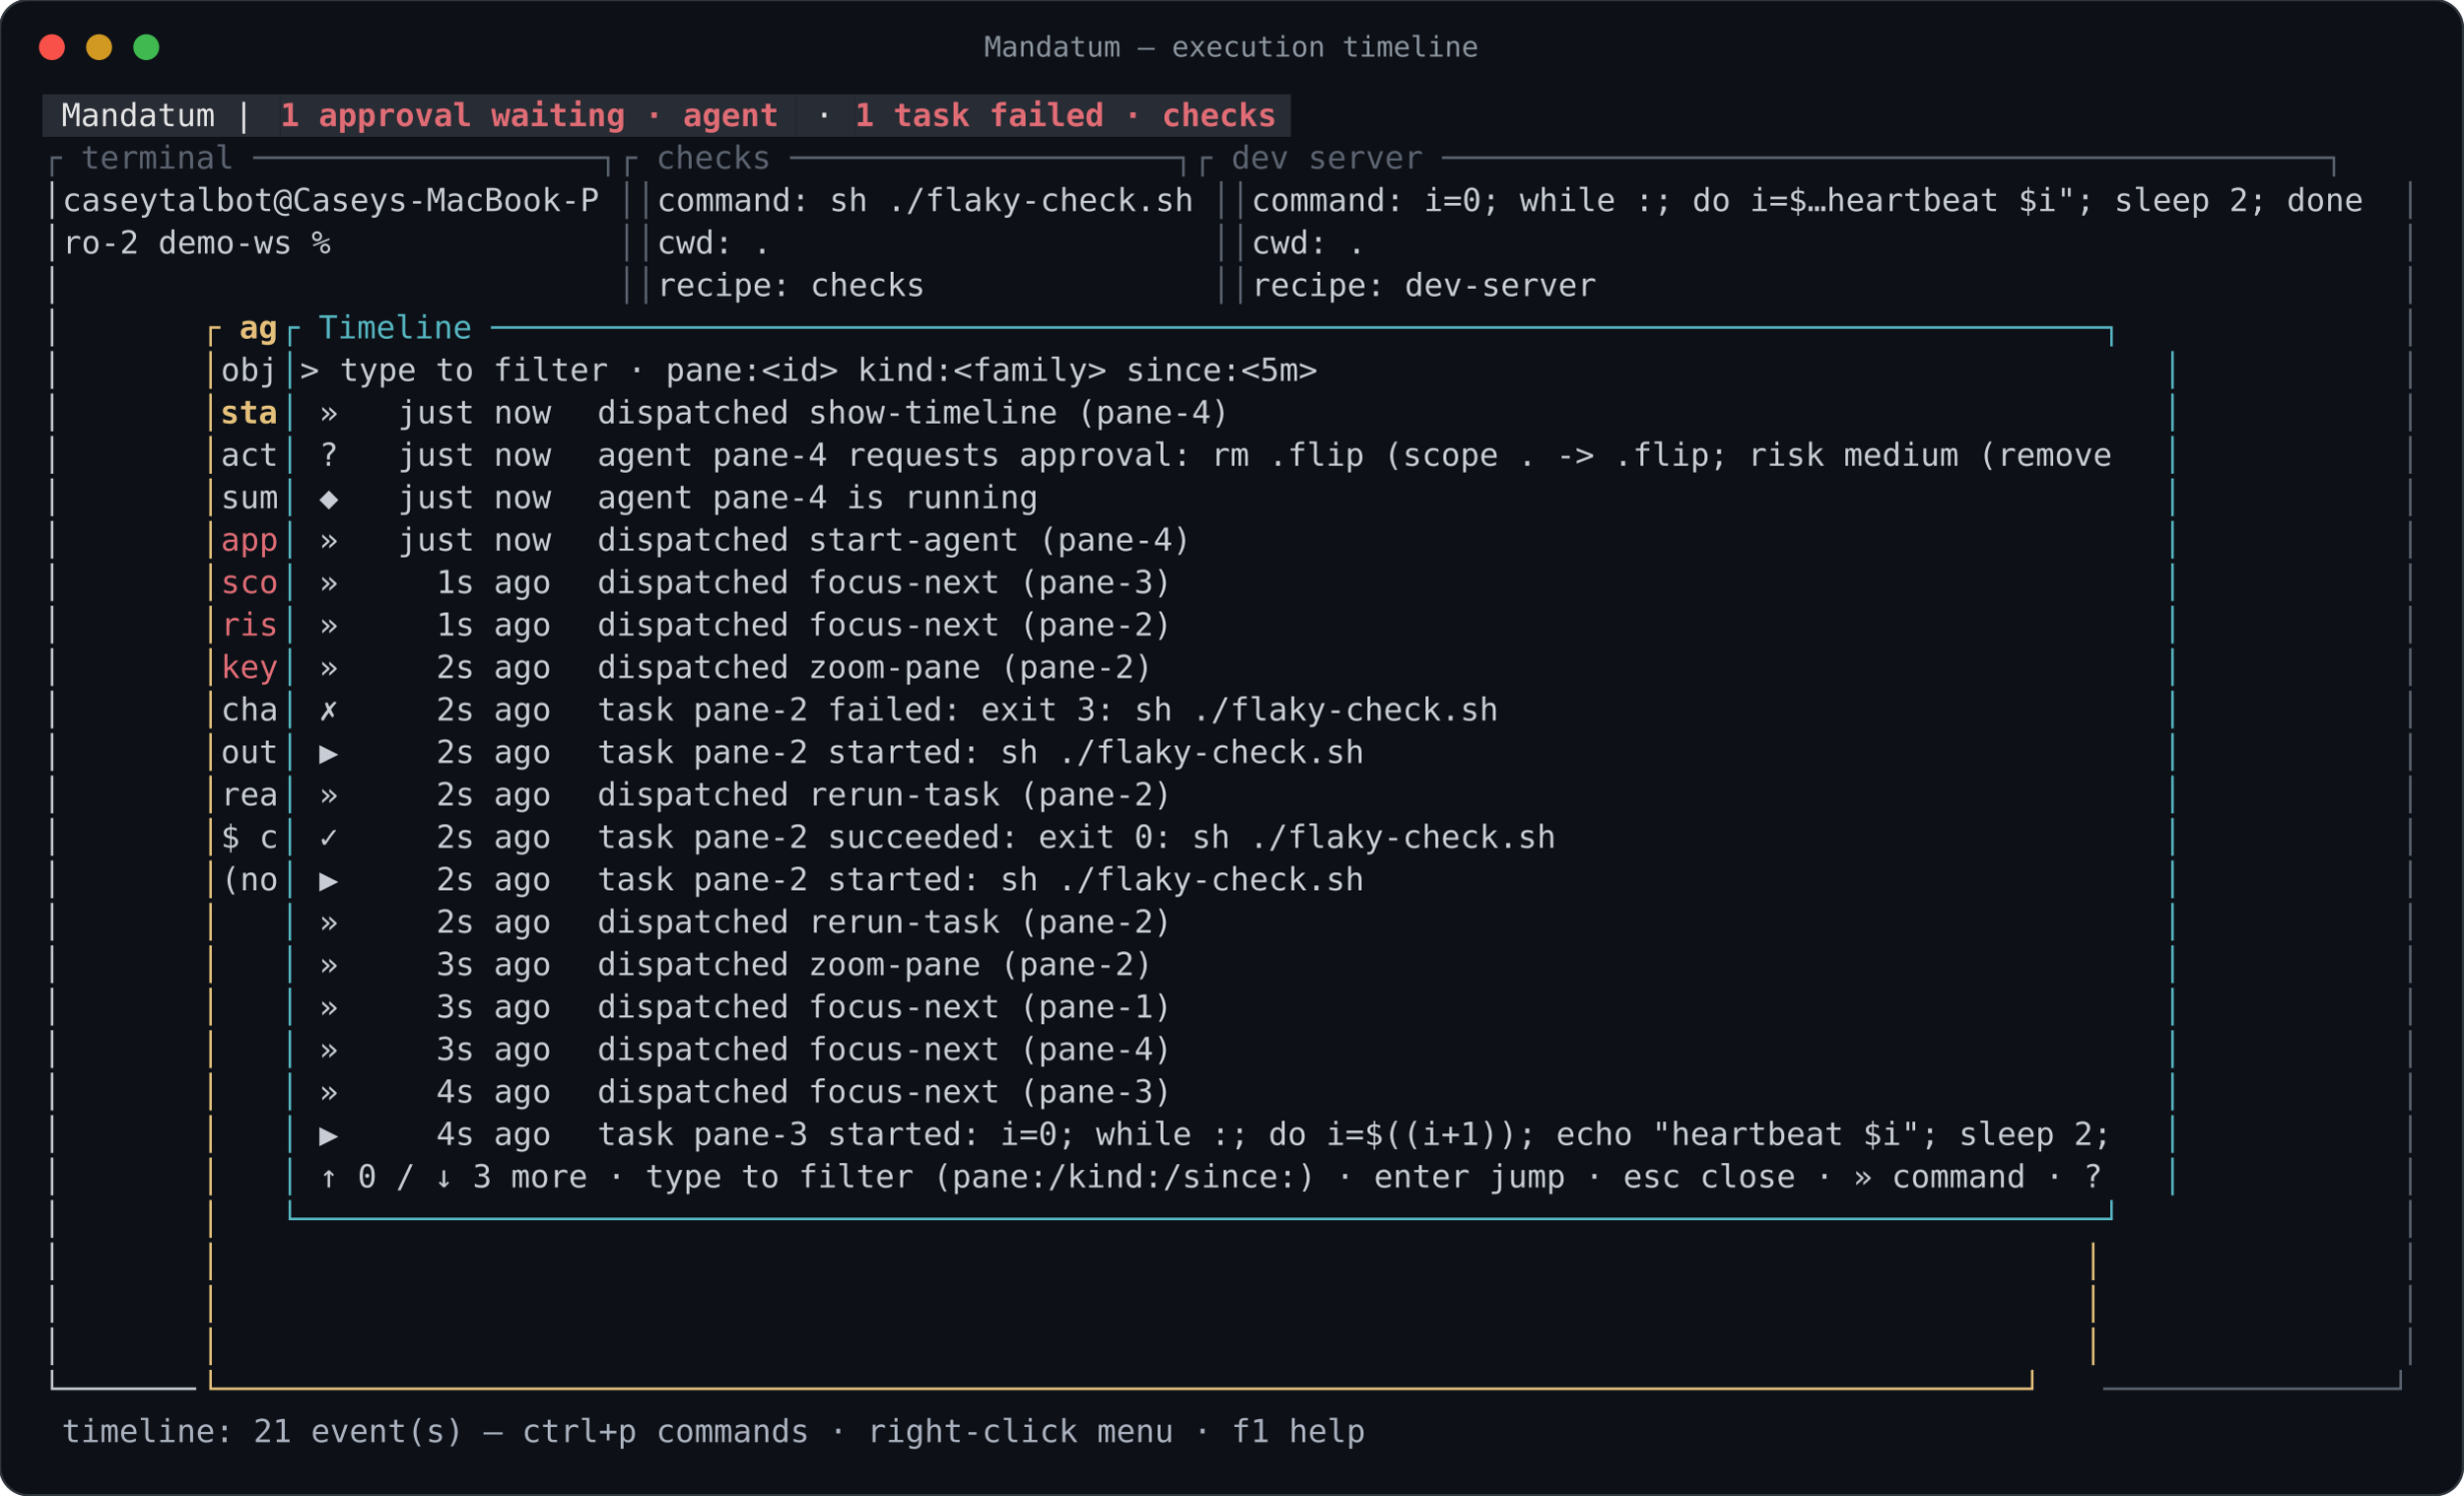
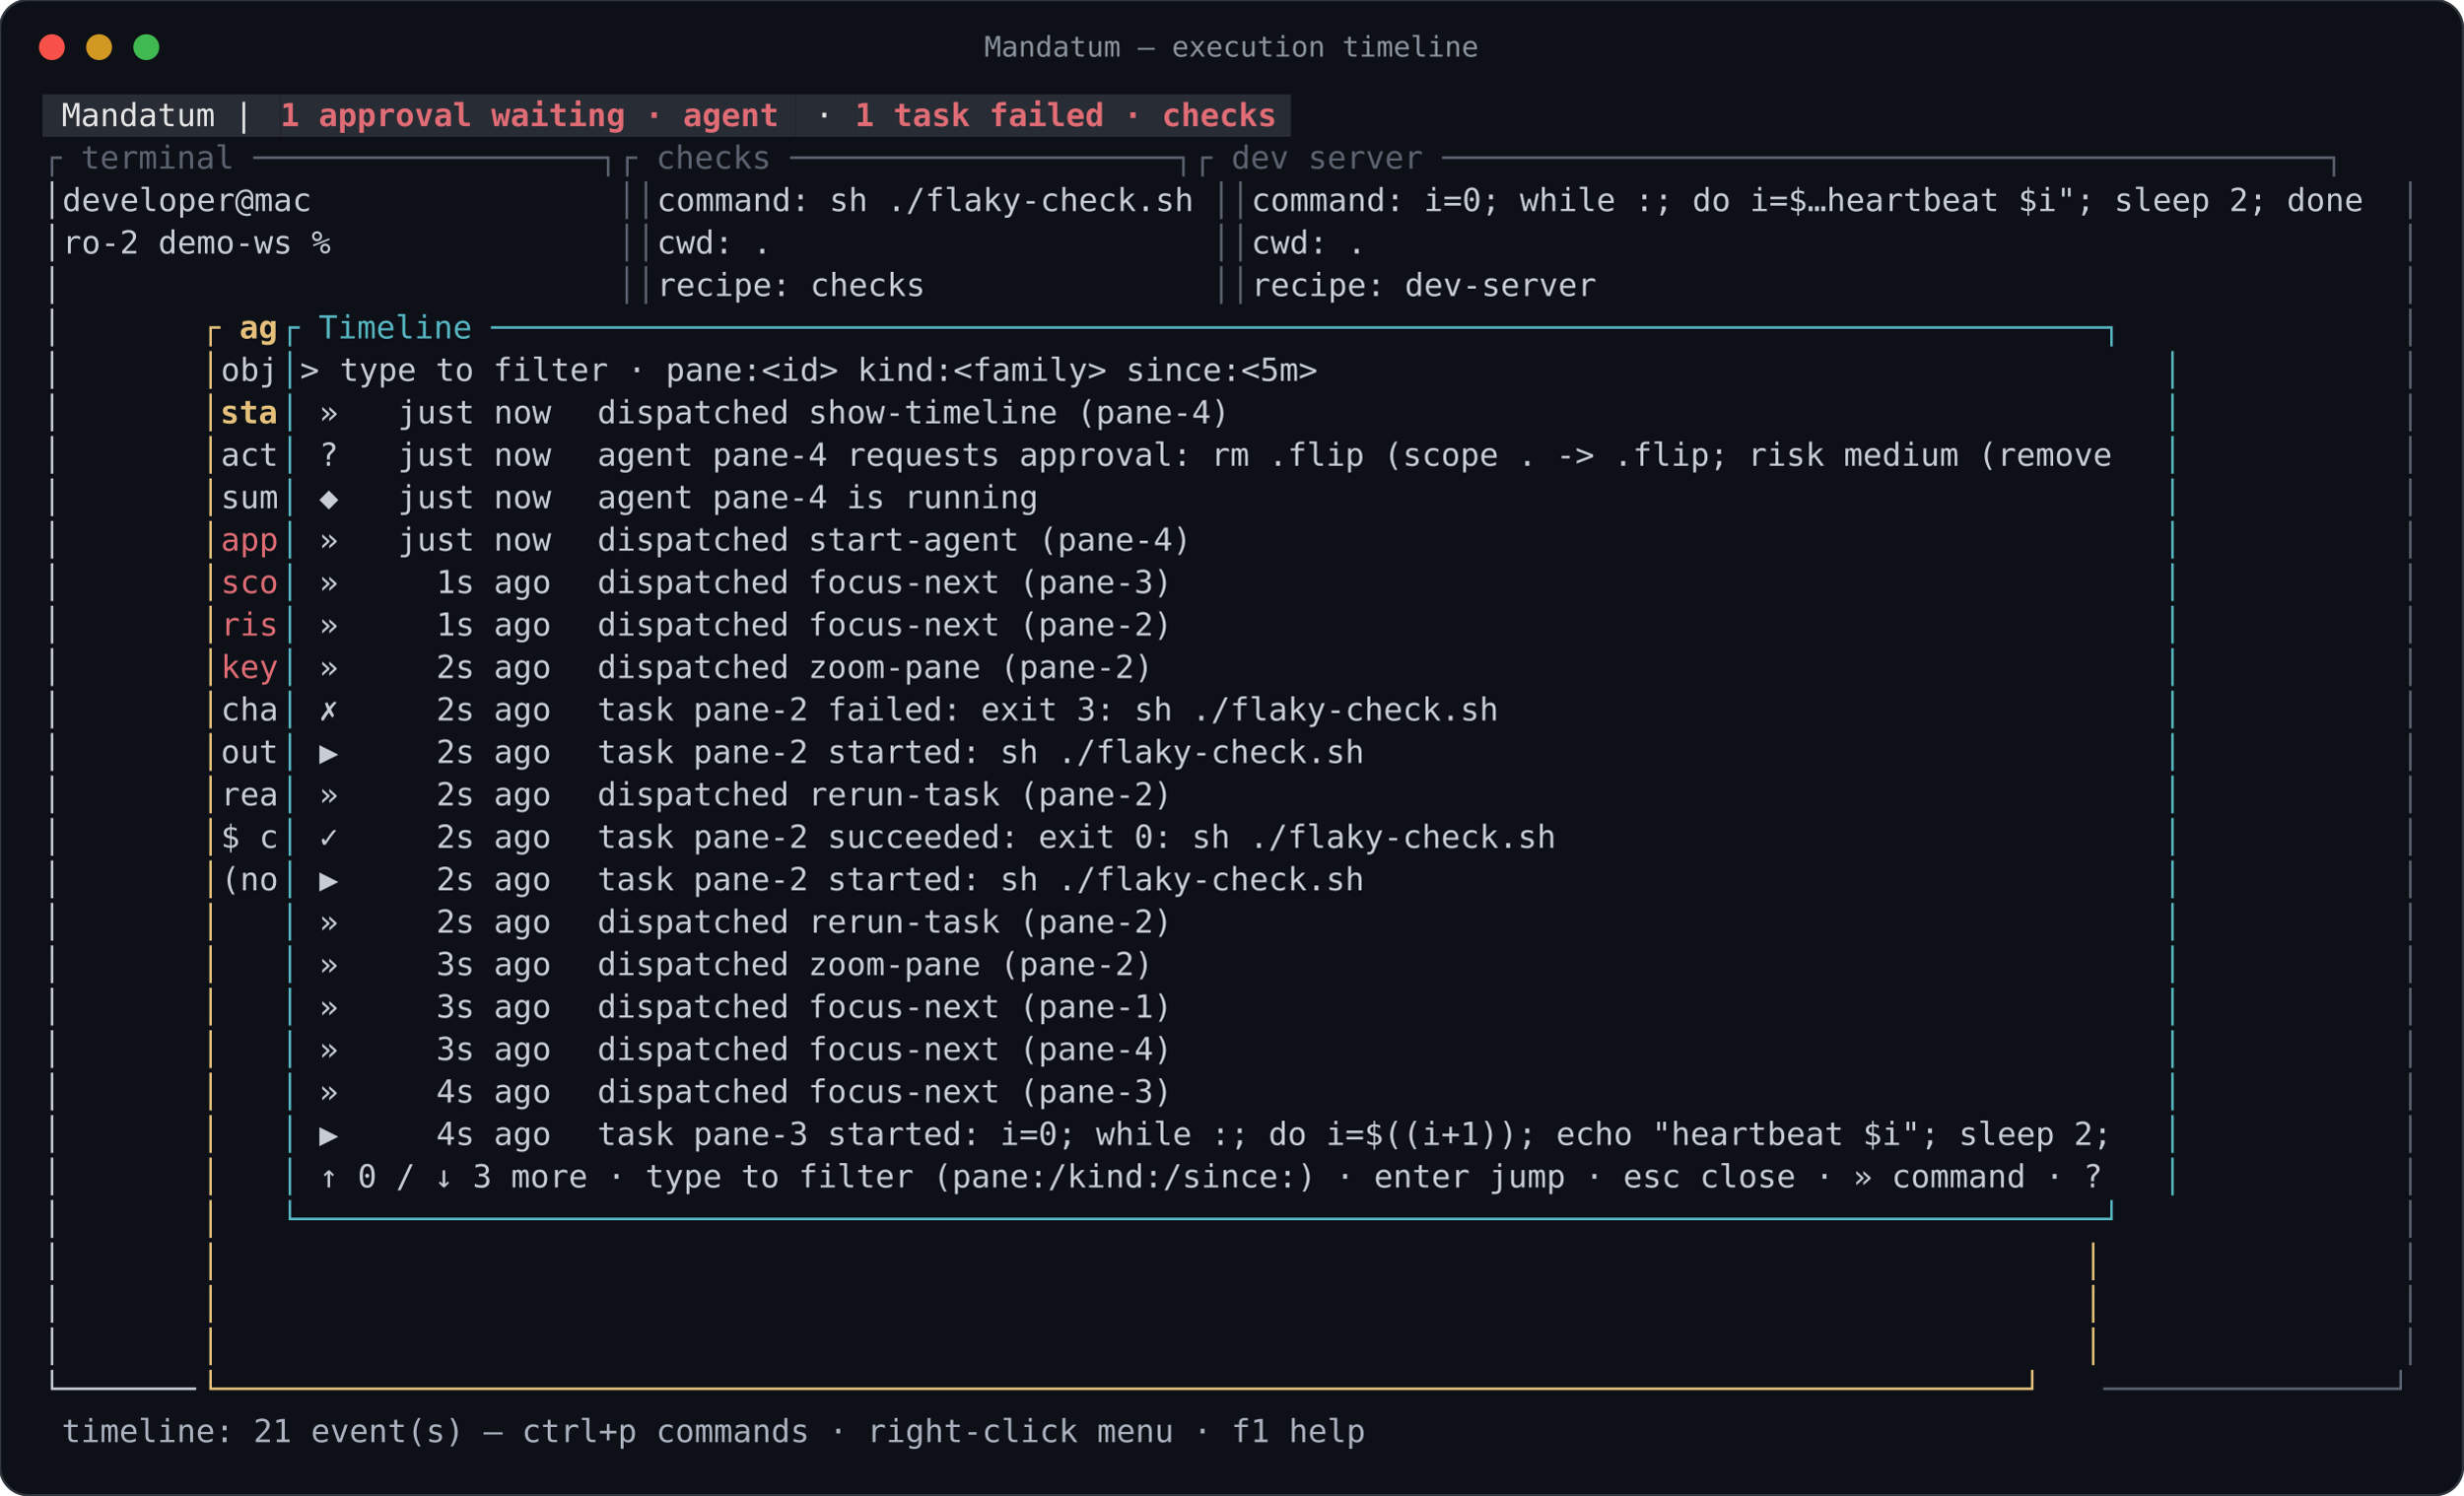
<svg xmlns="http://www.w3.org/2000/svg" viewBox="0 0 1044 634" width="1044" height="634" role="img" aria-label="Mandatum — execution timeline terminal frame">
  <rect width="1044" height="634" rx="12" fill="#0d1117" stroke="#30363d" stroke-width="1" />
  <circle cx="22" cy="20" r="5.5" fill="#f85149" />
  <circle cx="42" cy="20" r="5.5" fill="#d29922" />
  <circle cx="62" cy="20" r="5.5" fill="#3fb950" />
  <text x="522" y="24" text-anchor="middle" fill="#8b949e" font-family="ui-monospace,SFMono-Regular,Menlo,Consolas,monospace" font-size="12">Mandatum — execution timeline</text>
  <g font-family="ui-monospace,SFMono-Regular,Menlo,Consolas,monospace" font-size="13.5" xml:space="preserve">
    <rect x="18.0" y="40.0" width="100.8" height="18.0" fill="#282c34" />
    <rect x="118.8" y="40.0" width="218.4" height="18.0" fill="#282c34" />
    <rect x="337.2" y="40.0" width="25.2" height="18.0" fill="#282c34" />
    <rect x="362.4" y="40.0" width="184.8" height="18.0" fill="#282c34" />
    <text x="18.0" y="53.5" fill="#e6e6e6"> Mandatum | </text>
    <text x="118.8" y="53.5" fill="#e06c75" font-weight="bold">1 approval waiting · agent</text>
    <text x="337.2" y="53.5" fill="#e6e6e6"> · </text>
    <text x="362.4" y="53.5" fill="#e06c75" font-weight="bold">1 task failed · checks</text>
    <text x="18.0" y="71.5" fill="#5c6370">┌ terminal ──────────────────┐┌ checks ────────────────────┐┌ dev server ──────────────────────────────────────────────┐</text>
    <text x="18.0" y="89.5" fill="#c8ccd4">│</text>
-     <text x="26.4" y="89.5" fill="#c8ccd4">caseytalbot@Caseys-MacBook-P</text>
+     <text x="26.4" y="89.5" fill="#c8ccd4">developer@mac</text>
    <text x="261.6" y="89.5" fill="#5c6370">││</text>
    <text x="278.4" y="89.5" fill="#c8ccd4">command: sh ./flaky-check.sh</text>
    <text x="513.6" y="89.5" fill="#5c6370">││</text>
    <text x="530.4" y="89.5" fill="#c8ccd4">command: i=0; while :; do i=$…heartbeat $i"; sleep 2; done</text>
    <text x="1017.6" y="89.5" fill="#5c6370">│</text>
    <text x="18.0" y="107.5" fill="#c8ccd4">│</text>
    <text x="26.4" y="107.5" fill="#c8ccd4">ro-2 demo-ws % </text>
    <text x="261.6" y="107.5" fill="#5c6370">││</text>
    <text x="278.4" y="107.5" fill="#c8ccd4">cwd: .                      </text>
    <text x="513.6" y="107.5" fill="#5c6370">││</text>
    <text x="530.4" y="107.5" fill="#c8ccd4">cwd: .                                                    </text>
    <text x="1017.6" y="107.5" fill="#5c6370">│</text>
    <text x="18.0" y="125.5" fill="#c8ccd4">│</text>
    <text x="261.6" y="125.5" fill="#5c6370">││</text>
    <text x="278.4" y="125.5" fill="#c8ccd4">recipe: checks              </text>
    <text x="513.6" y="125.5" fill="#5c6370">││</text>
    <text x="530.4" y="125.5" fill="#c8ccd4">recipe: dev-server                                        </text>
    <text x="1017.6" y="125.5" fill="#5c6370">│</text>
    <text x="18.0" y="143.5" fill="#c8ccd4">│</text>
    <text x="85.2" y="143.5" fill="#e5c07b" font-weight="bold">┌ ag</text>
    <text x="118.8" y="143.5" fill="#56b6c2">┌ Timeline ────────────────────────────────────────────────────────────────────────────────────┐</text>
    <text x="1017.6" y="143.5" fill="#5c6370">│</text>
    <text x="18.0" y="161.5" fill="#c8ccd4">│</text>
    <text x="85.2" y="161.5" fill="#e5c07b" font-weight="bold">│</text>
    <text x="93.6" y="161.5" fill="#c8ccd4">obj</text>
    <text x="118.8" y="161.5" fill="#56b6c2">│</text>
    <text x="127.2" y="161.5" fill="#c8ccd4">&gt; </text>
    <text x="144.0" y="161.5" fill="#c8ccd4">type to filter · pane:&lt;id&gt; kind:&lt;family&gt; since:&lt;5m&gt;</text>
    <text x="916.8" y="161.5" fill="#56b6c2">│</text>
    <text x="1017.6" y="161.5" fill="#5c6370">│</text>
    <text x="18.0" y="179.5" fill="#c8ccd4">│</text>
    <text x="85.2" y="179.5" fill="#e5c07b" font-weight="bold">│sta</text>
    <text x="118.8" y="179.5" fill="#56b6c2">│</text>
    <text x="127.2" y="179.5" fill="#c8ccd4"> » </text>
    <text x="152.4" y="179.5" fill="#c8ccd4">  just now  </text>
    <text x="253.2" y="179.5" fill="#c8ccd4">dispatched show-timeline (pane-4)</text>
    <text x="916.8" y="179.5" fill="#56b6c2">│</text>
    <text x="1017.6" y="179.5" fill="#5c6370">│</text>
    <text x="18.0" y="197.5" fill="#c8ccd4">│</text>
    <text x="85.2" y="197.5" fill="#e5c07b" font-weight="bold">│</text>
    <text x="93.6" y="197.5" fill="#c8ccd4">act</text>
    <text x="118.8" y="197.5" fill="#56b6c2">│</text>
    <text x="127.2" y="197.5" fill="#c8ccd4"> ? </text>
    <text x="152.4" y="197.5" fill="#c8ccd4">  just now  </text>
    <text x="253.2" y="197.5" fill="#c8ccd4">agent pane-4 requests approval: rm .flip (scope . -&gt; .flip; risk medium (remove</text>
    <text x="916.8" y="197.5" fill="#56b6c2">│</text>
    <text x="1017.6" y="197.5" fill="#5c6370">│</text>
    <text x="18.0" y="215.5" fill="#c8ccd4">│</text>
    <text x="85.2" y="215.5" fill="#e5c07b" font-weight="bold">│</text>
    <text x="93.6" y="215.5" fill="#c8ccd4">sum</text>
    <text x="118.8" y="215.5" fill="#56b6c2">│</text>
    <text x="127.2" y="215.5" fill="#c8ccd4"> ◆ </text>
    <text x="152.4" y="215.5" fill="#c8ccd4">  just now  </text>
    <text x="253.2" y="215.5" fill="#c8ccd4">agent pane-4 is running                                                        </text>
    <text x="916.8" y="215.5" fill="#56b6c2">│</text>
    <text x="1017.6" y="215.5" fill="#5c6370">│</text>
    <text x="18.0" y="233.5" fill="#c8ccd4">│</text>
    <text x="85.2" y="233.5" fill="#e5c07b" font-weight="bold">│</text>
    <text x="93.6" y="233.5" fill="#e06c75">app</text>
    <text x="118.8" y="233.5" fill="#56b6c2">│</text>
    <text x="127.2" y="233.5" fill="#c8ccd4"> » </text>
    <text x="152.4" y="233.5" fill="#c8ccd4">  just now  </text>
    <text x="253.2" y="233.5" fill="#c8ccd4">dispatched start-agent (pane-4)                                                </text>
    <text x="916.8" y="233.5" fill="#56b6c2">│</text>
    <text x="1017.6" y="233.5" fill="#5c6370">│</text>
    <text x="18.0" y="251.5" fill="#c8ccd4">│</text>
    <text x="85.2" y="251.5" fill="#e5c07b" font-weight="bold">│</text>
    <text x="93.6" y="251.5" fill="#e06c75">sco</text>
    <text x="118.8" y="251.5" fill="#56b6c2">│</text>
    <text x="127.2" y="251.5" fill="#c8ccd4"> » </text>
    <text x="152.4" y="251.5" fill="#c8ccd4">    1s ago  </text>
    <text x="253.2" y="251.5" fill="#c8ccd4">dispatched focus-next (pane-3)                                                 </text>
    <text x="916.8" y="251.5" fill="#56b6c2">│</text>
    <text x="1017.6" y="251.5" fill="#5c6370">│</text>
    <text x="18.0" y="269.5" fill="#c8ccd4">│</text>
    <text x="85.2" y="269.5" fill="#e5c07b" font-weight="bold">│</text>
    <text x="93.6" y="269.5" fill="#e06c75">ris</text>
    <text x="118.8" y="269.5" fill="#56b6c2">│</text>
    <text x="127.2" y="269.5" fill="#c8ccd4"> » </text>
    <text x="152.4" y="269.5" fill="#c8ccd4">    1s ago  </text>
    <text x="253.2" y="269.5" fill="#c8ccd4">dispatched focus-next (pane-2)                                                 </text>
    <text x="916.8" y="269.5" fill="#56b6c2">│</text>
    <text x="1017.6" y="269.5" fill="#5c6370">│</text>
    <text x="18.0" y="287.5" fill="#c8ccd4">│</text>
    <text x="85.2" y="287.5" fill="#e5c07b" font-weight="bold">│</text>
    <text x="93.6" y="287.5" fill="#e06c75">key</text>
    <text x="118.8" y="287.5" fill="#56b6c2">│</text>
    <text x="127.2" y="287.5" fill="#c8ccd4"> » </text>
    <text x="152.4" y="287.5" fill="#c8ccd4">    2s ago  </text>
    <text x="253.2" y="287.5" fill="#c8ccd4">dispatched zoom-pane (pane-2)                                                  </text>
    <text x="916.8" y="287.5" fill="#56b6c2">│</text>
    <text x="1017.6" y="287.5" fill="#5c6370">│</text>
    <text x="18.0" y="305.5" fill="#c8ccd4">│</text>
    <text x="85.2" y="305.5" fill="#e5c07b" font-weight="bold">│</text>
    <text x="93.6" y="305.5" fill="#c8ccd4">cha</text>
    <text x="118.8" y="305.5" fill="#56b6c2">│</text>
    <text x="127.2" y="305.5" fill="#c8ccd4"> ✗ </text>
    <text x="152.4" y="305.5" fill="#c8ccd4">    2s ago  </text>
    <text x="253.2" y="305.5" fill="#c8ccd4">task pane-2 failed: exit 3: sh ./flaky-check.sh                                </text>
    <text x="916.8" y="305.5" fill="#56b6c2">│</text>
    <text x="1017.6" y="305.5" fill="#5c6370">│</text>
    <text x="18.0" y="323.5" fill="#c8ccd4">│</text>
    <text x="85.2" y="323.5" fill="#e5c07b" font-weight="bold">│</text>
    <text x="93.6" y="323.5" fill="#c8ccd4">out</text>
    <text x="118.8" y="323.5" fill="#56b6c2">│</text>
    <text x="127.2" y="323.5" fill="#c8ccd4"> ▶ </text>
    <text x="152.4" y="323.5" fill="#c8ccd4">    2s ago  </text>
    <text x="253.2" y="323.5" fill="#c8ccd4">task pane-2 started: sh ./flaky-check.sh                                       </text>
    <text x="916.8" y="323.5" fill="#56b6c2">│</text>
    <text x="1017.6" y="323.5" fill="#5c6370">│</text>
    <text x="18.0" y="341.5" fill="#c8ccd4">│</text>
    <text x="85.2" y="341.5" fill="#e5c07b" font-weight="bold">│</text>
    <text x="93.6" y="341.5" fill="#c8ccd4">rea</text>
    <text x="118.8" y="341.5" fill="#56b6c2">│</text>
    <text x="127.2" y="341.5" fill="#c8ccd4"> » </text>
    <text x="152.4" y="341.5" fill="#c8ccd4">    2s ago  </text>
    <text x="253.2" y="341.5" fill="#c8ccd4">dispatched rerun-task (pane-2)                                                 </text>
    <text x="916.8" y="341.5" fill="#56b6c2">│</text>
    <text x="1017.6" y="341.5" fill="#5c6370">│</text>
    <text x="18.0" y="359.5" fill="#c8ccd4">│</text>
    <text x="85.2" y="359.5" fill="#e5c07b" font-weight="bold">│</text>
    <text x="93.6" y="359.5" fill="#c8ccd4">$ c</text>
    <text x="118.8" y="359.5" fill="#56b6c2">│</text>
    <text x="127.2" y="359.5" fill="#c8ccd4"> ✓ </text>
    <text x="152.4" y="359.5" fill="#c8ccd4">    2s ago  </text>
    <text x="253.2" y="359.5" fill="#c8ccd4">task pane-2 succeeded: exit 0: sh ./flaky-check.sh                             </text>
    <text x="916.8" y="359.5" fill="#56b6c2">│</text>
    <text x="1017.6" y="359.5" fill="#5c6370">│</text>
    <text x="18.0" y="377.5" fill="#c8ccd4">│</text>
    <text x="85.2" y="377.5" fill="#e5c07b" font-weight="bold">│</text>
    <text x="93.6" y="377.5" fill="#c8ccd4">(no</text>
    <text x="118.8" y="377.5" fill="#56b6c2">│</text>
    <text x="127.2" y="377.5" fill="#c8ccd4"> ▶ </text>
    <text x="152.4" y="377.5" fill="#c8ccd4">    2s ago  </text>
    <text x="253.2" y="377.5" fill="#c8ccd4">task pane-2 started: sh ./flaky-check.sh                                       </text>
    <text x="916.8" y="377.5" fill="#56b6c2">│</text>
    <text x="1017.6" y="377.5" fill="#5c6370">│</text>
    <text x="18.0" y="395.5" fill="#c8ccd4">│</text>
    <text x="85.2" y="395.5" fill="#e5c07b" font-weight="bold">│</text>
    <text x="118.8" y="395.5" fill="#56b6c2">│</text>
    <text x="127.2" y="395.5" fill="#c8ccd4"> » </text>
    <text x="152.4" y="395.5" fill="#c8ccd4">    2s ago  </text>
    <text x="253.2" y="395.5" fill="#c8ccd4">dispatched rerun-task (pane-2)                                                 </text>
    <text x="916.8" y="395.5" fill="#56b6c2">│</text>
    <text x="1017.6" y="395.5" fill="#5c6370">│</text>
    <text x="18.0" y="413.5" fill="#c8ccd4">│</text>
    <text x="85.2" y="413.5" fill="#e5c07b" font-weight="bold">│</text>
    <text x="118.8" y="413.5" fill="#56b6c2">│</text>
    <text x="127.2" y="413.5" fill="#c8ccd4"> » </text>
    <text x="152.4" y="413.5" fill="#c8ccd4">    3s ago  </text>
    <text x="253.2" y="413.5" fill="#c8ccd4">dispatched zoom-pane (pane-2)                                                  </text>
    <text x="916.8" y="413.5" fill="#56b6c2">│</text>
    <text x="1017.6" y="413.5" fill="#5c6370">│</text>
    <text x="18.0" y="431.5" fill="#c8ccd4">│</text>
    <text x="85.2" y="431.5" fill="#e5c07b" font-weight="bold">│</text>
    <text x="118.8" y="431.5" fill="#56b6c2">│</text>
    <text x="127.2" y="431.5" fill="#c8ccd4"> » </text>
    <text x="152.4" y="431.5" fill="#c8ccd4">    3s ago  </text>
    <text x="253.2" y="431.5" fill="#c8ccd4">dispatched focus-next (pane-1)                                                 </text>
    <text x="916.8" y="431.5" fill="#56b6c2">│</text>
    <text x="1017.6" y="431.5" fill="#5c6370">│</text>
    <text x="18.0" y="449.5" fill="#c8ccd4">│</text>
    <text x="85.2" y="449.5" fill="#e5c07b" font-weight="bold">│</text>
    <text x="118.8" y="449.5" fill="#56b6c2">│</text>
    <text x="127.2" y="449.5" fill="#c8ccd4"> » </text>
    <text x="152.4" y="449.5" fill="#c8ccd4">    3s ago  </text>
    <text x="253.2" y="449.5" fill="#c8ccd4">dispatched focus-next (pane-4)                                                 </text>
    <text x="916.8" y="449.5" fill="#56b6c2">│</text>
    <text x="1017.6" y="449.5" fill="#5c6370">│</text>
    <text x="18.0" y="467.5" fill="#c8ccd4">│</text>
    <text x="85.2" y="467.5" fill="#e5c07b" font-weight="bold">│</text>
    <text x="118.8" y="467.5" fill="#56b6c2">│</text>
    <text x="127.2" y="467.5" fill="#c8ccd4"> » </text>
    <text x="152.4" y="467.5" fill="#c8ccd4">    4s ago  </text>
    <text x="253.2" y="467.5" fill="#c8ccd4">dispatched focus-next (pane-3)                                                 </text>
    <text x="916.8" y="467.5" fill="#56b6c2">│</text>
    <text x="1017.6" y="467.5" fill="#5c6370">│</text>
    <text x="18.0" y="485.5" fill="#c8ccd4">│</text>
    <text x="85.2" y="485.5" fill="#e5c07b" font-weight="bold">│</text>
    <text x="118.8" y="485.5" fill="#56b6c2">│</text>
    <text x="127.2" y="485.5" fill="#c8ccd4"> ▶ </text>
    <text x="152.4" y="485.5" fill="#c8ccd4">    4s ago  </text>
    <text x="253.2" y="485.5" fill="#c8ccd4">task pane-3 started: i=0; while :; do i=$((i+1)); echo "heartbeat $i"; sleep 2;</text>
    <text x="916.8" y="485.5" fill="#56b6c2">│</text>
    <text x="1017.6" y="485.5" fill="#5c6370">│</text>
    <text x="18.0" y="503.5" fill="#c8ccd4">│</text>
    <text x="85.2" y="503.5" fill="#e5c07b" font-weight="bold">│</text>
    <text x="118.8" y="503.5" fill="#56b6c2">│</text>
    <text x="127.2" y="503.5" fill="#c8ccd4"> ↑ 0 / ↓ 3 more · type to filter (pane:/kind:/since:) · enter jump · esc close · » command · ?</text>
    <text x="916.8" y="503.5" fill="#56b6c2">│</text>
    <text x="1017.6" y="503.5" fill="#5c6370">│</text>
    <text x="18.0" y="521.5" fill="#c8ccd4">│</text>
    <text x="85.2" y="521.5" fill="#e5c07b" font-weight="bold">│</text>
    <text x="118.8" y="521.5" fill="#56b6c2">└──────────────────────────────────────────────────────────────────────────────────────────────┘</text>
    <text x="1017.6" y="521.5" fill="#5c6370">│</text>
    <text x="18.0" y="539.5" fill="#c8ccd4">│</text>
    <text x="85.2" y="539.5" fill="#e5c07b" font-weight="bold">│</text>
    <text x="883.2" y="539.5" fill="#e5c07b" font-weight="bold">│</text>
    <text x="1017.6" y="539.5" fill="#5c6370">│</text>
    <text x="18.0" y="557.5" fill="#c8ccd4">│</text>
    <text x="85.2" y="557.5" fill="#e5c07b" font-weight="bold">│</text>
    <text x="883.2" y="557.5" fill="#e5c07b" font-weight="bold">│</text>
    <text x="1017.6" y="557.5" fill="#5c6370">│</text>
    <text x="18.0" y="575.5" fill="#c8ccd4">│</text>
    <text x="85.2" y="575.5" fill="#e5c07b" font-weight="bold">│</text>
    <text x="883.2" y="575.5" fill="#e5c07b" font-weight="bold">│</text>
    <text x="1017.6" y="575.5" fill="#5c6370">│</text>
    <text x="18.0" y="593.5" fill="#c8ccd4">└───────</text>
    <text x="85.2" y="593.5" fill="#e5c07b" font-weight="bold">└──────────────────────────────────────────────────────────────────────────────────────────────┘</text>
    <text x="891.6" y="593.5" fill="#5c6370">───────────────┘</text>
    <text x="18.0" y="611.5" fill="#abb2bf"> timeline: 21 event(s) — ctrl+p commands · right-click menu · f1 help</text>
  </g>
</svg>
